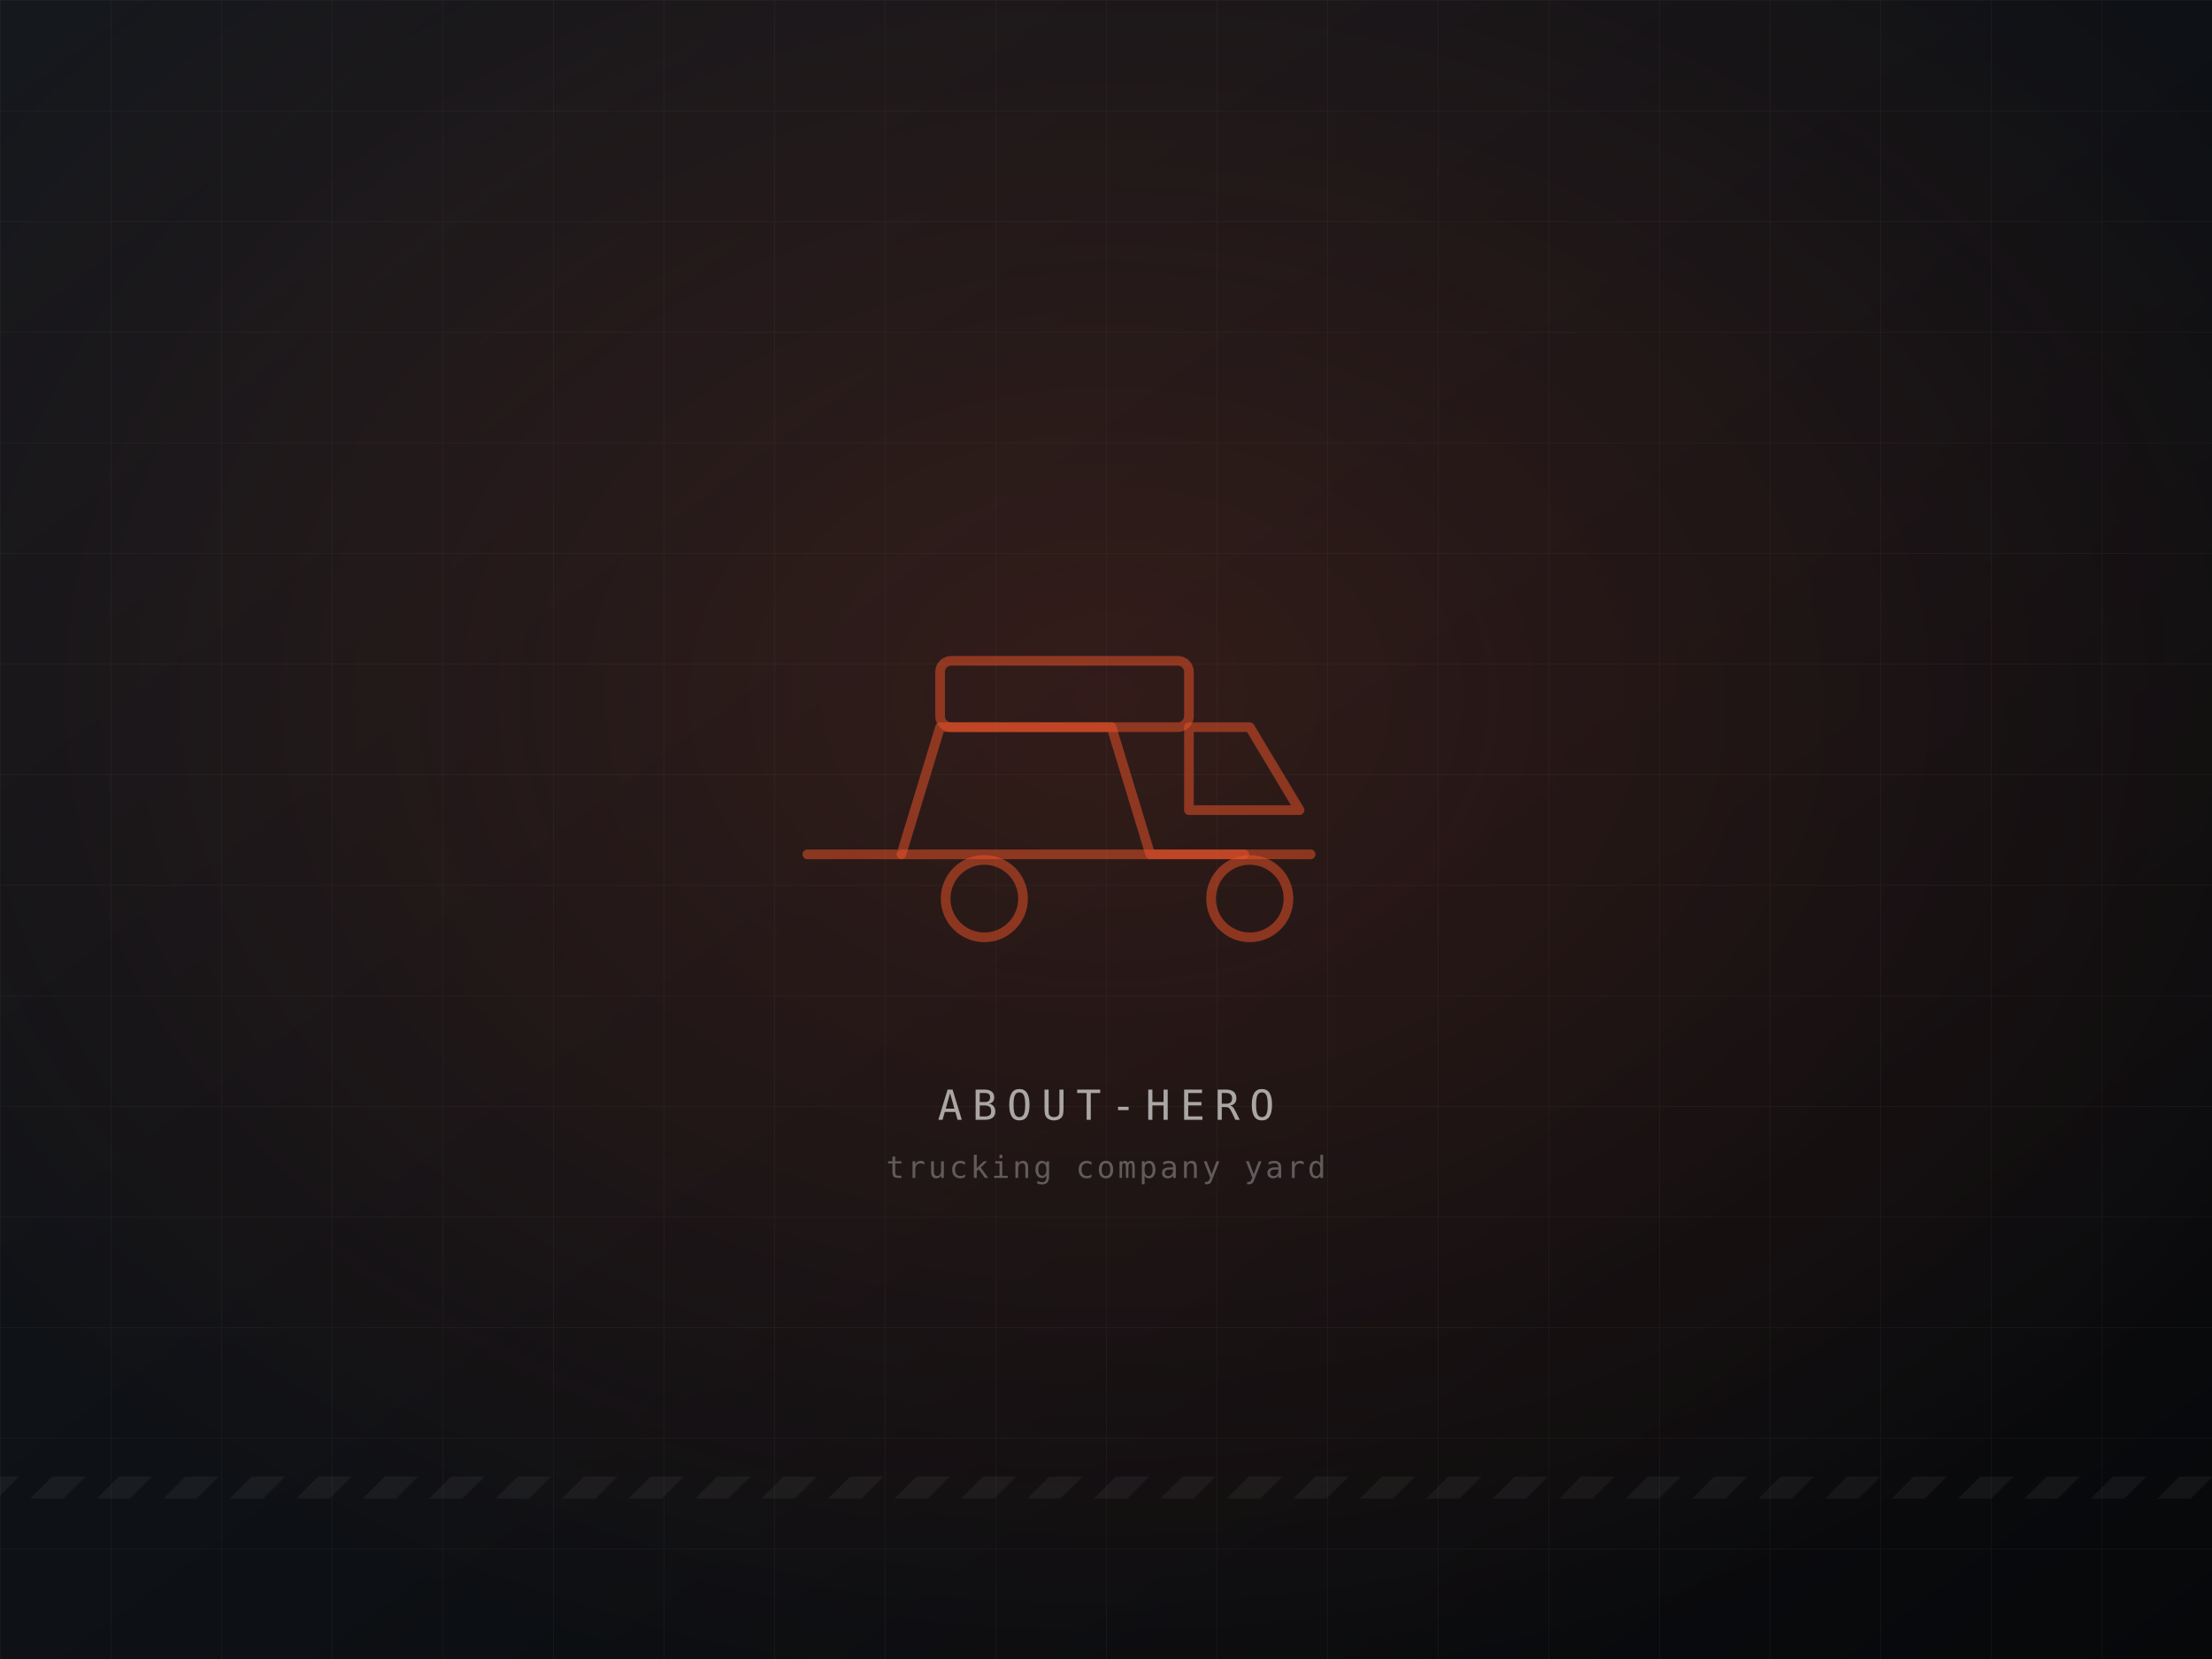
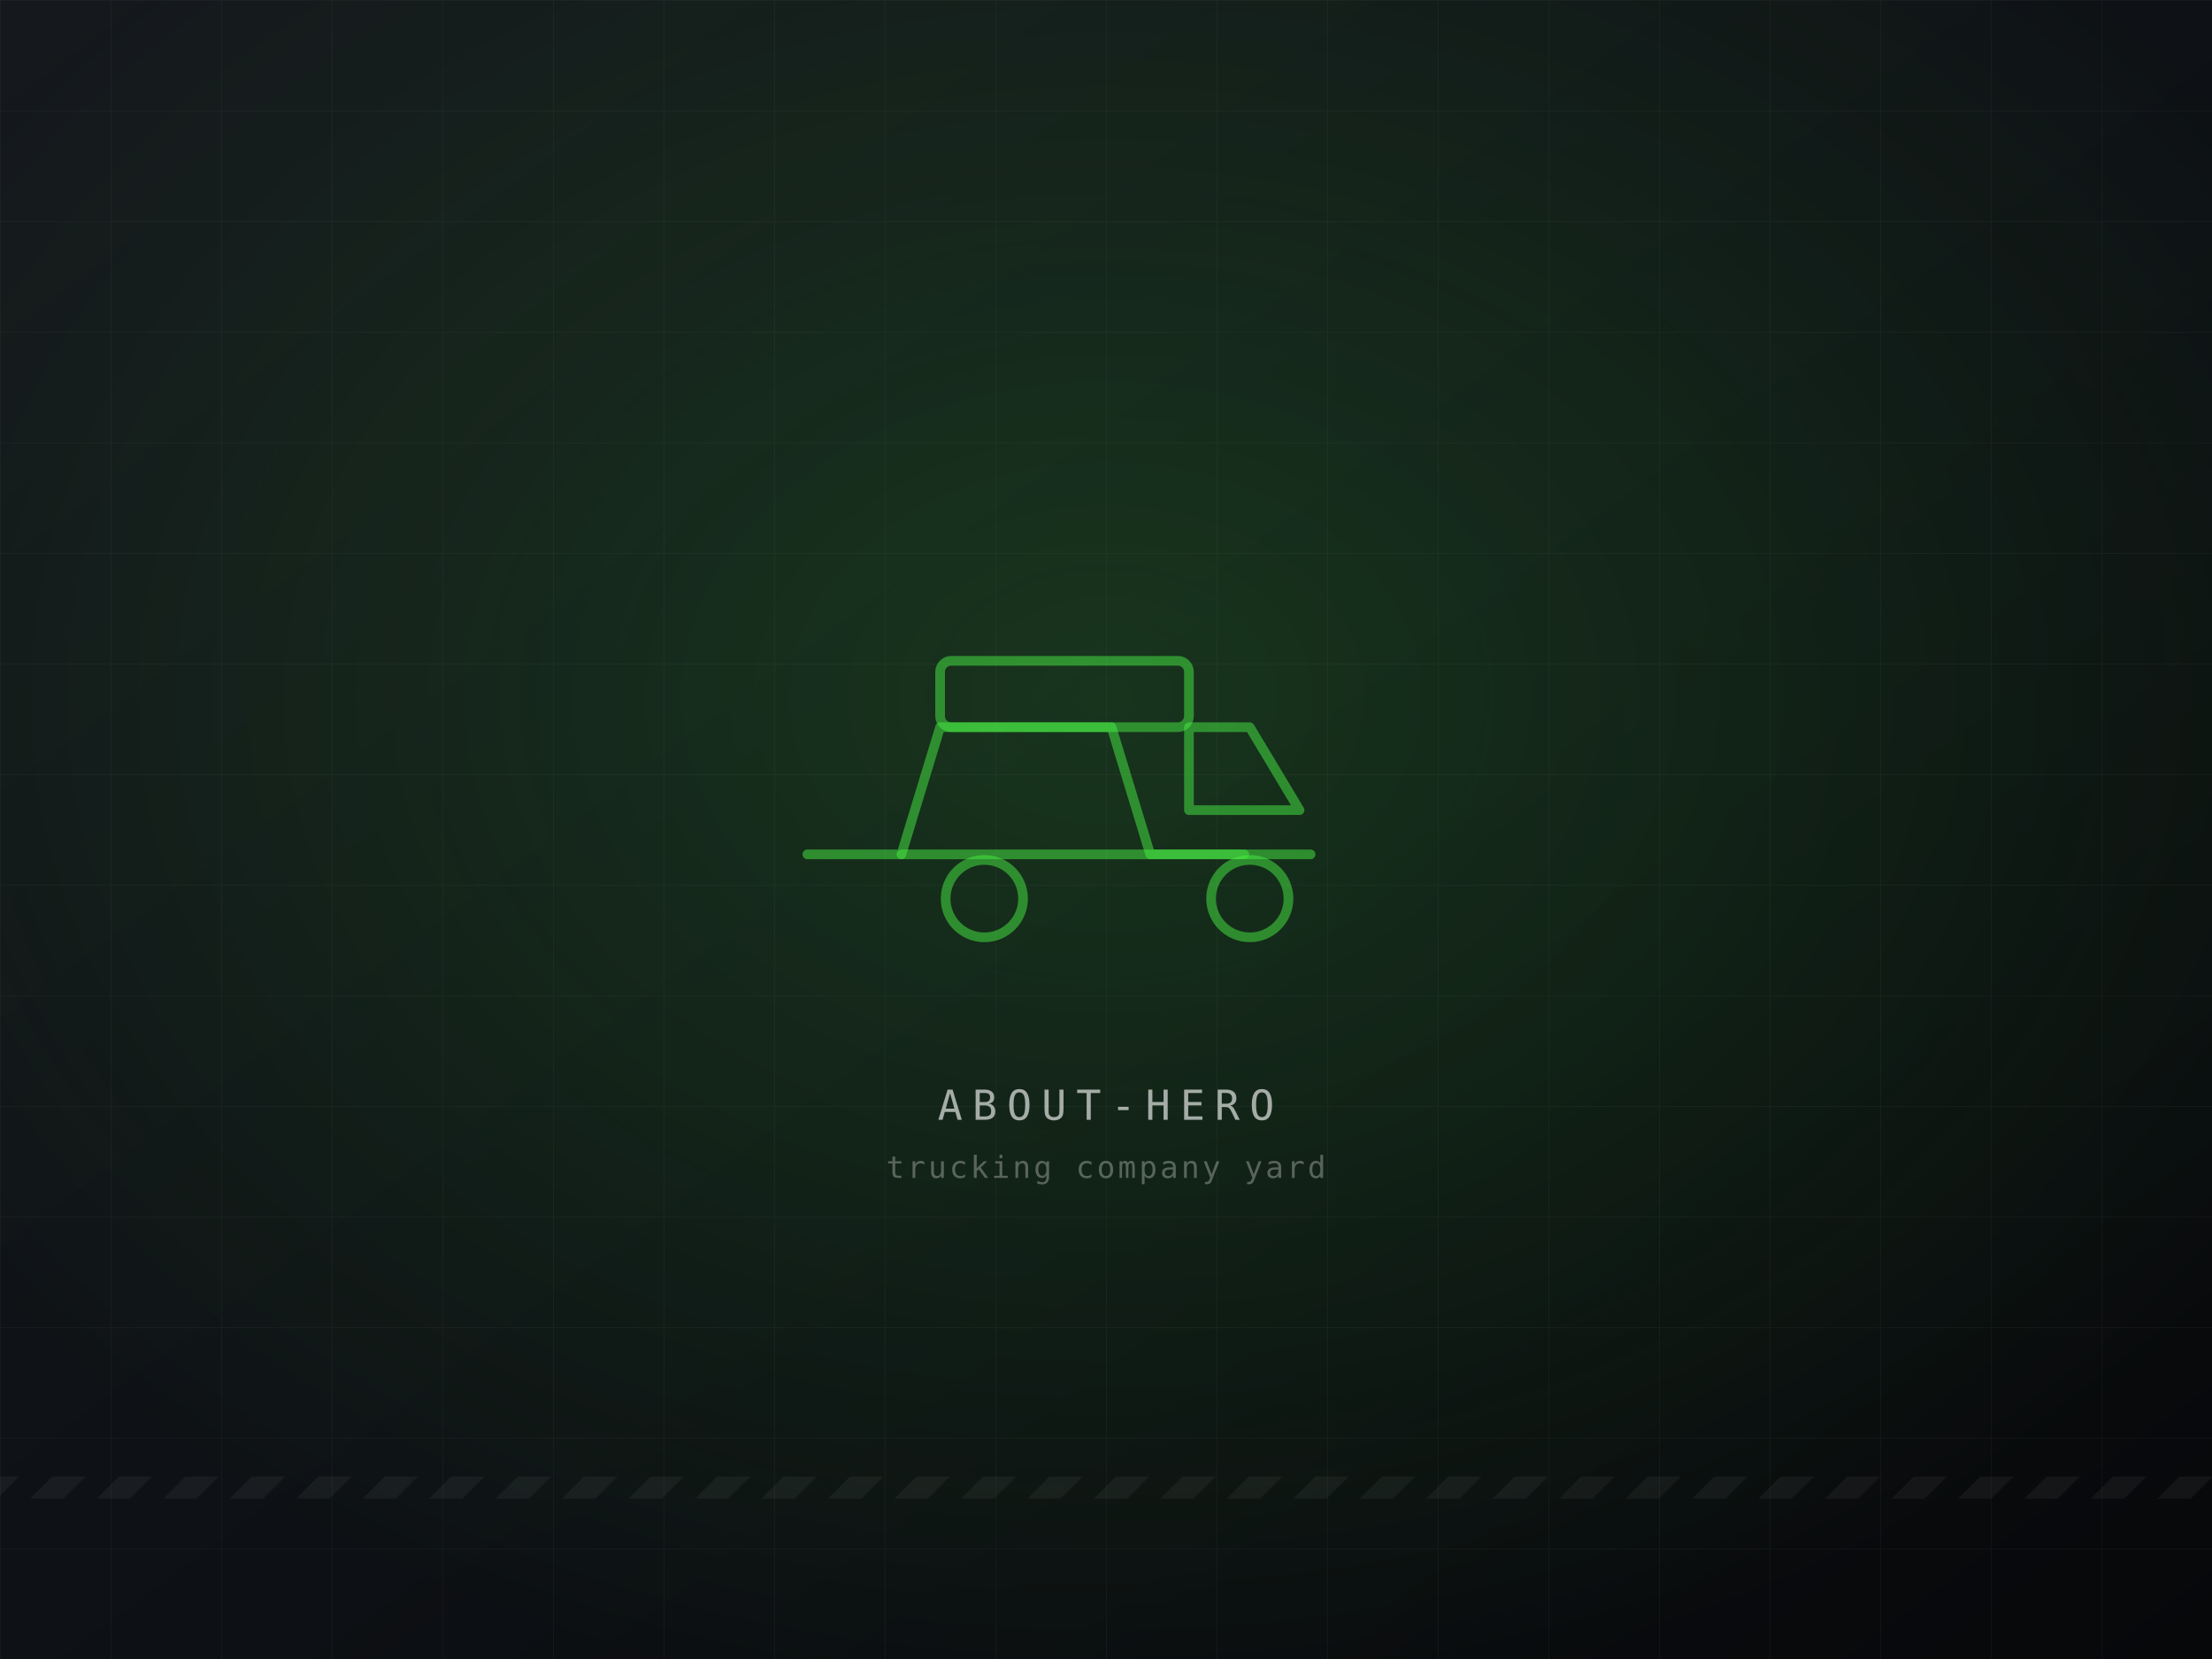
<svg xmlns="http://www.w3.org/2000/svg" viewBox="0 0 1600 1200" width="1600" height="1200" role="img" aria-label="trucking company yard">
  <defs>
    <linearGradient id="bgabouthero" x1="0" y1="0" x2="1" y2="1">
      <stop offset="0" stop-color="#15181d" />
      <stop offset="0.55" stop-color="#0d1014" />
      <stop offset="1" stop-color="#07080a" />
    </linearGradient>
    <radialGradient id="glowabouthero" cx="0.5" cy="0.42" r="0.62">
-       <stop offset="0" stop-color="#f0552b" stop-opacity="0.16" />
-       <stop offset="1" stop-color="#f0552b" stop-opacity="0" />
+       <stop offset="0" stop-color="#49ef45" stop-opacity="0.16" />
+       <stop offset="1" stop-color="#49ef45" stop-opacity="0" />
    </radialGradient>
    <pattern id="gridabouthero" width="80" height="80" patternUnits="userSpaceOnUse">
      <path d="M80 0H0V80" fill="none" stroke="#ffffff" stroke-opacity="0.05" stroke-width="1" />
    </pattern>
    <pattern id="stripeabouthero" width="34" height="34" patternUnits="userSpaceOnUse" patternTransform="rotate(45)">
      <rect width="17" height="34" fill="#ffffff" fill-opacity="0.05" />
    </pattern>
  </defs>
  <rect width="1600" height="1200" fill="url(#bgabouthero)" />
  <rect width="1600" height="1200" fill="url(#gridabouthero)" />
  <rect width="1600" height="1200" fill="url(#glowabouthero)" />
  <rect x="0" y="1068" width="1600" height="16" fill="url(#stripeabouthero)" />
  <g transform="translate(560, 410) scale(2)">
-     <g fill="none" stroke="#f0552b" stroke-opacity="0.5" stroke-width="3.5" stroke-linecap="round" stroke-linejoin="round">
+     <g fill="none" stroke="#49ef45" stroke-opacity="0.5" stroke-width="3.5" stroke-linecap="round" stroke-linejoin="round">
      <path d="M12 104h34l14-46h62l14 46h34" />
      <path d="M46 104h148" />
      <rect x="60" y="34" width="90" height="24" rx="4" />
      <circle cx="76" cy="120" r="14" />
      <circle cx="172" cy="120" r="14" />
      <path d="M150 58h22l18 30h-40z" />
    </g>
  </g>
  <g transform="translate(800, 810)" text-anchor="middle" font-family="ui-monospace, SFMono-Regular, Menlo, monospace">
    <text y="0" fill="#ffffff" fill-opacity="0.62" font-size="30" letter-spacing="7">ABOUT-HERO</text>
    <text y="42" fill="#ffffff" fill-opacity="0.30" font-size="22" letter-spacing="2">trucking company yard</text>
  </g>
</svg>
